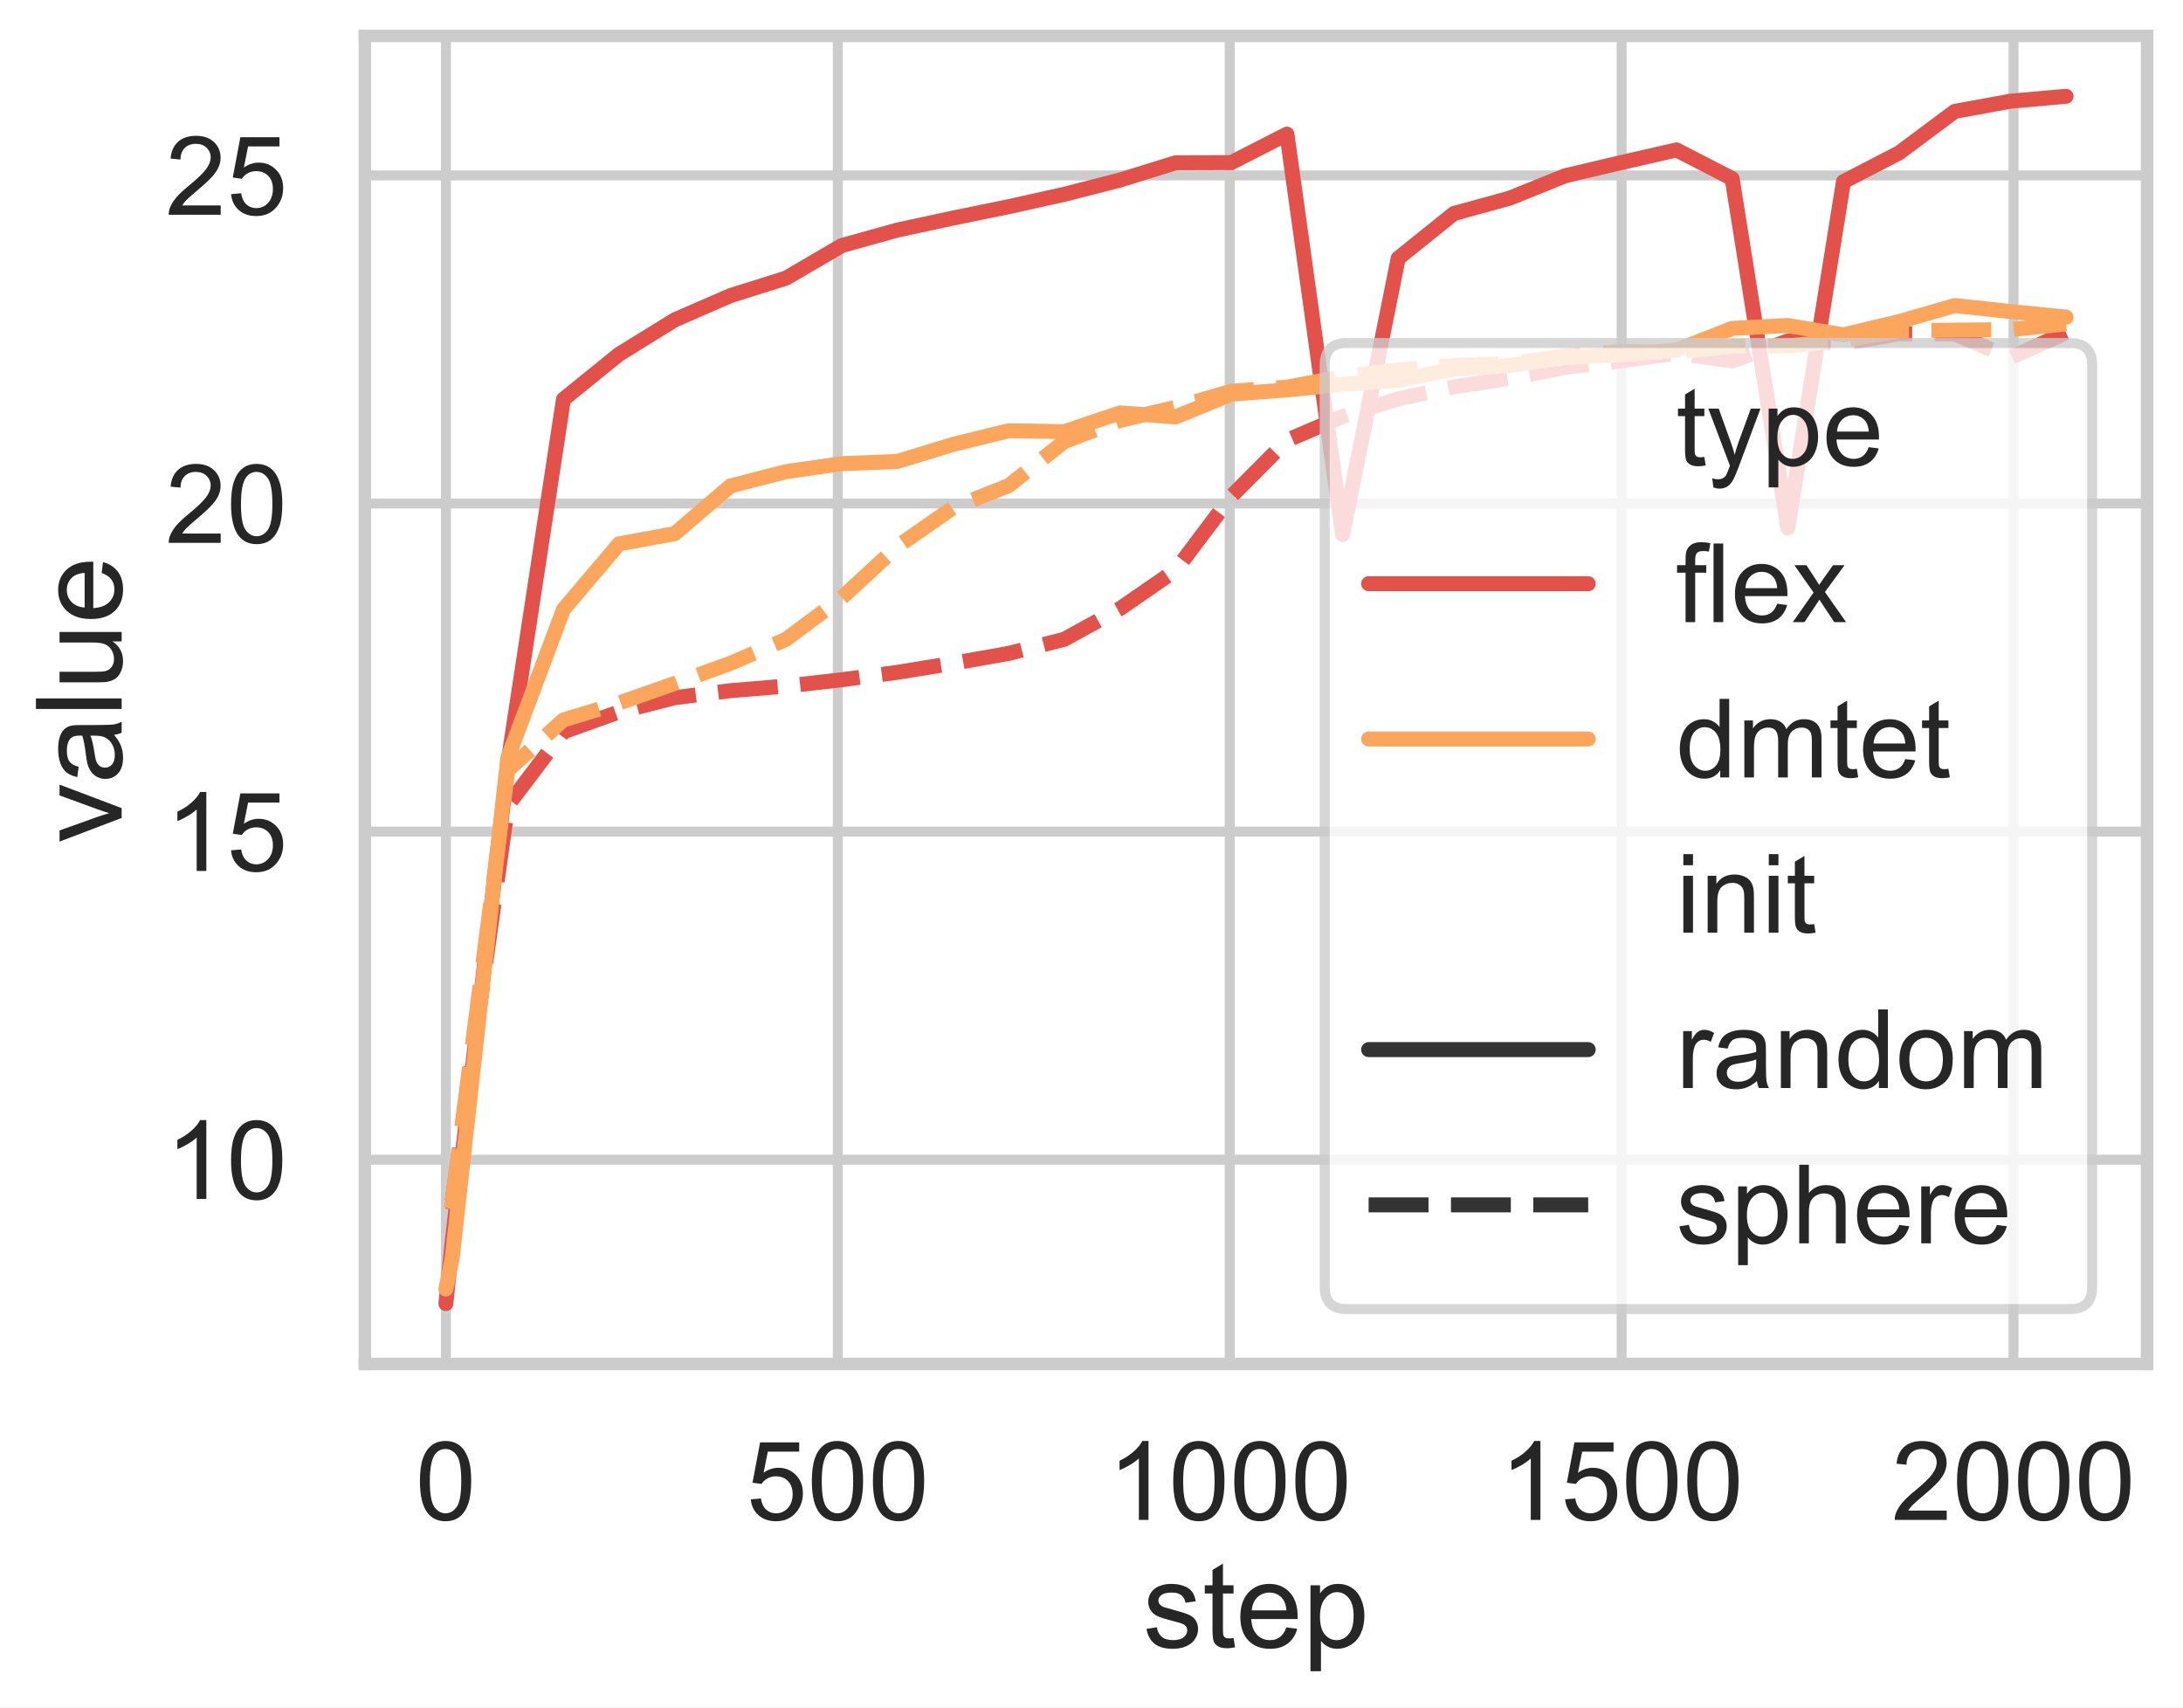
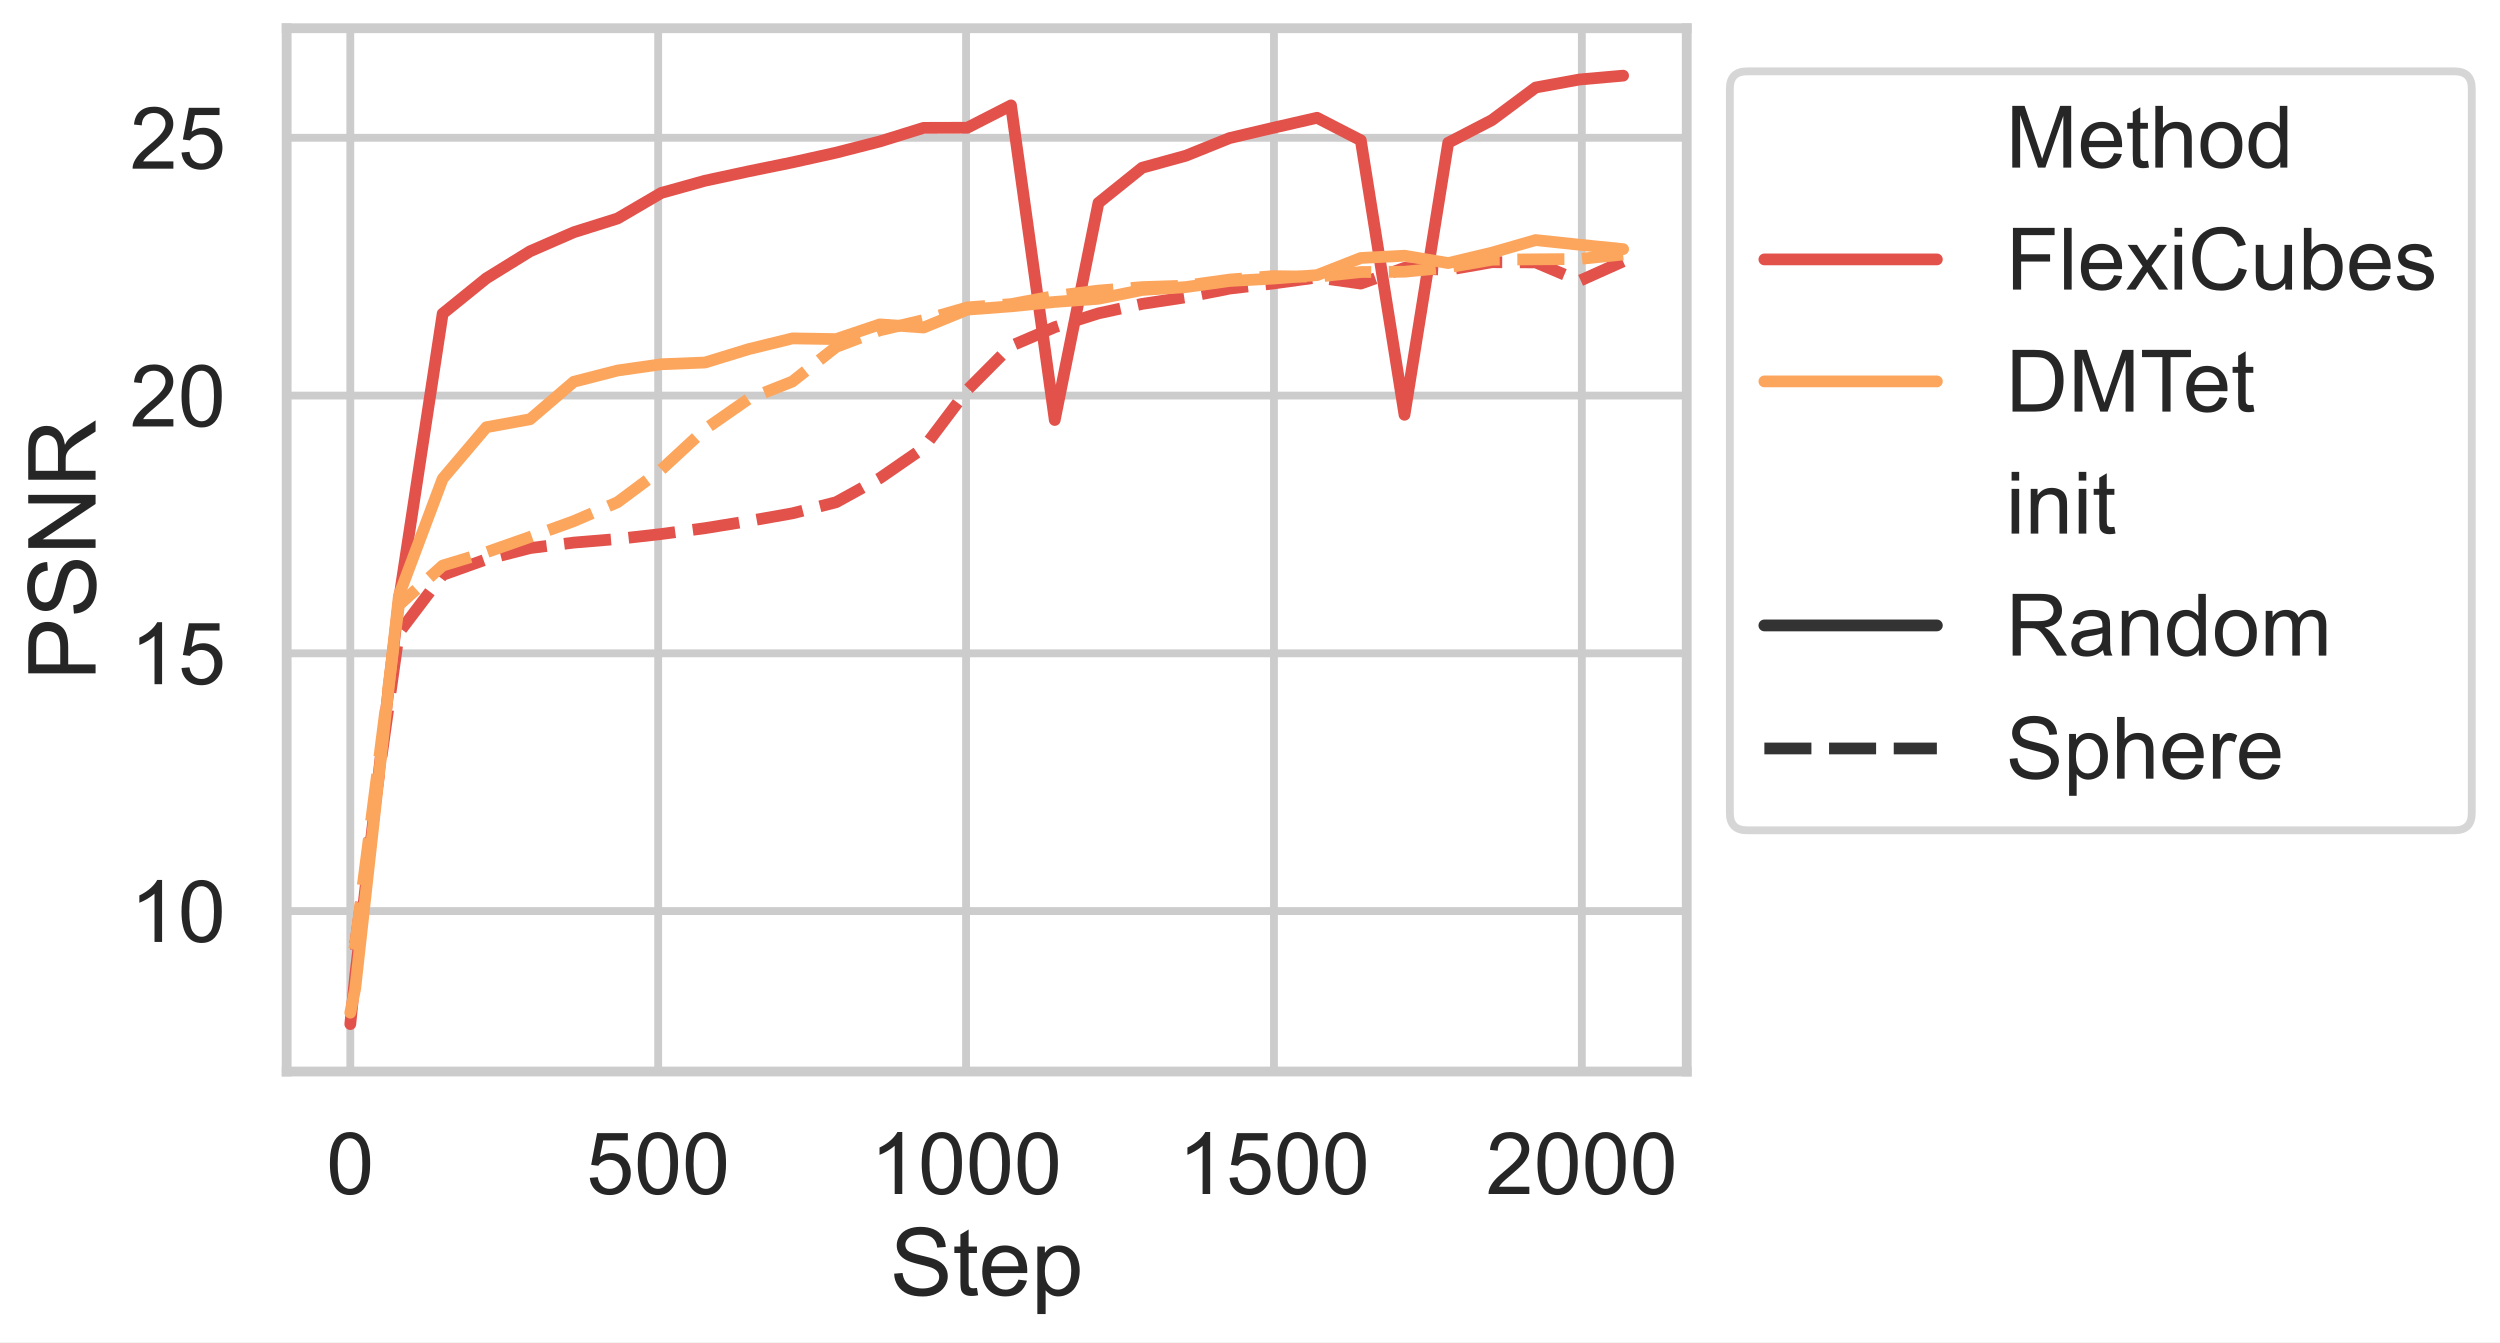
- <svg xmlns="http://www.w3.org/2000/svg" xmlns:xlink="http://www.w3.org/1999/xlink" width="437.437pt" height="342.08pt" viewBox="0 0 437.437 342.08" version="1.1">
+ <svg xmlns="http://www.w3.org/2000/svg" xmlns:xlink="http://www.w3.org/1999/xlink" width="637.675pt" height="342.373pt" viewBox="0 0 637.675 342.373" version="1.1">
  <defs>
    <style type="text/css">*{stroke-linejoin: round; stroke-linecap: butt}</style>
  </defs>
  <g id="figure_1">
    <g id="patch_1">
-       <path d="M 0 342.08  L 437.437 342.08  L 437.437 0  L 0 0  z " style="fill: #ffffff" />
+       <path d="M 0 342.373  L 637.675 342.373  L 637.675 0  L 0 0  z " style="fill: #ffffff" />
    </g>
    <g id="axes_1">
      <g id="patch_2">
        <path d="M 73.117 273.312  L 430.237 273.312  L 430.237 7.2  L 73.117 7.2  z " style="fill: #ffffff" />
      </g>
      <g id="matplotlib.axis_1">
        <g id="xtick_1">
          <g id="line2d_1">
-             <path d="M 89.35 273.312  L 89.35 7.2  " clip-path="url(#pfcc4515d5b)" style="fill: none; stroke: #cccccc; stroke-width: 2; stroke-linecap: round" />
+             <path d="M 89.35 273.312  L 89.35 7.2  " clip-path="url(#p253af17e32)" style="fill: none; stroke: #cccccc; stroke-width: 2; stroke-linecap: round" />
          </g>
          <g id="text_1">
            <g style="fill: #262626" transform="translate(83.23257 304.5592) scale(0.22 -0.22)">
              <defs>
                <path id="ArialMT-30" d="M 266 2259  Q 266 3072 433 3567  Q 600 4063 929 4331  Q 1259 4600 1759 4600  Q 2128 4600 2406 4451  Q 2684 4303 2865 4023  Q 3047 3744 3150 3342  Q 3253 2941 3253 2259  Q 3253 1453 3087 958  Q 2922 463 2592 192  Q 2263 -78 1759 -78  Q 1097 -78 719 397  Q 266 969 266 2259  z M 844 2259  Q 844 1131 1108 757  Q 1372 384 1759 384  Q 2147 384 2411 759  Q 2675 1134 2675 2259  Q 2675 3391 2411 3762  Q 2147 4134 1753 4134  Q 1366 4134 1134 3806  Q 844 3388 844 2259  z " transform="scale(0.015625)" />
              </defs>
              <use xlink:href="#ArialMT-30" />
            </g>
          </g>
        </g>
        <g id="xtick_2">
          <g id="line2d_2">
-             <path d="M 167.882 273.312  L 167.882 7.2  " clip-path="url(#pfcc4515d5b)" style="fill: none; stroke: #cccccc; stroke-width: 2; stroke-linecap: round" />
+             <path d="M 167.882 273.312  L 167.882 7.2  " clip-path="url(#p253af17e32)" style="fill: none; stroke: #cccccc; stroke-width: 2; stroke-linecap: round" />
          </g>
          <g id="text_2">
            <g style="fill: #262626" transform="translate(149.5313 304.5592) scale(0.22 -0.22)">
              <defs>
                <path id="ArialMT-35" d="M 266 1200  L 856 1250  Q 922 819 1161 601  Q 1400 384 1738 384  Q 2144 384 2425 690  Q 2706 997 2706 1503  Q 2706 1984 2436 2262  Q 2166 2541 1728 2541  Q 1456 2541 1237 2417  Q 1019 2294 894 2097  L 366 2166  L 809 4519  L 3088 4519  L 3088 3981  L 1259 3981  L 1013 2750  Q 1425 3038 1878 3038  Q 2478 3038 2890 2622  Q 3303 2206 3303 1553  Q 3303 931 2941 478  Q 2500 -78 1738 -78  Q 1113 -78 717 272  Q 322 622 266 1200  z " transform="scale(0.015625)" />
              </defs>
              <use xlink:href="#ArialMT-35" />
              <use xlink:href="#ArialMT-30" transform="translate(55.61523 0)" />
              <use xlink:href="#ArialMT-30" transform="translate(111.2305 0)" />
            </g>
          </g>
        </g>
        <g id="xtick_3">
          <g id="line2d_3">
-             <path d="M 246.415 273.312  L 246.415 7.2  " clip-path="url(#pfcc4515d5b)" style="fill: none; stroke: #cccccc; stroke-width: 2; stroke-linecap: round" />
+             <path d="M 246.415 273.312  L 246.415 7.2  " clip-path="url(#p253af17e32)" style="fill: none; stroke: #cccccc; stroke-width: 2; stroke-linecap: round" />
          </g>
          <g id="text_3">
            <g style="fill: #262626" transform="translate(221.9471 304.5592) scale(0.22 -0.22)">
              <defs>
                <path id="ArialMT-31" d="M 2384 0  L 1822 0  L 1822 3584  Q 1619 3391 1289 3197  Q 959 3003 697 2906  L 697 3450  Q 1169 3672 1522 3987  Q 1875 4303 2022 4600  L 2384 4600  L 2384 0  z " transform="scale(0.015625)" />
              </defs>
              <use xlink:href="#ArialMT-31" />
              <use xlink:href="#ArialMT-30" transform="translate(55.61523 0)" />
              <use xlink:href="#ArialMT-30" transform="translate(111.2305 0)" />
              <use xlink:href="#ArialMT-30" transform="translate(166.8457 0)" />
            </g>
          </g>
        </g>
        <g id="xtick_4">
          <g id="line2d_4">
-             <path d="M 324.948 273.312  L 324.948 7.2  " clip-path="url(#pfcc4515d5b)" style="fill: none; stroke: #cccccc; stroke-width: 2; stroke-linecap: round" />
+             <path d="M 324.948 273.312  L 324.948 7.2  " clip-path="url(#p253af17e32)" style="fill: none; stroke: #cccccc; stroke-width: 2; stroke-linecap: round" />
          </g>
          <g id="text_4">
            <g style="fill: #262626" transform="translate(300.4798 304.5592) scale(0.22 -0.22)">
              <use xlink:href="#ArialMT-31" />
              <use xlink:href="#ArialMT-35" transform="translate(55.61523 0)" />
              <use xlink:href="#ArialMT-30" transform="translate(111.2305 0)" />
              <use xlink:href="#ArialMT-30" transform="translate(166.8457 0)" />
            </g>
          </g>
        </g>
        <g id="xtick_5">
          <g id="line2d_5">
-             <path d="M 403.481 273.312  L 403.481 7.2  " clip-path="url(#pfcc4515d5b)" style="fill: none; stroke: #cccccc; stroke-width: 2; stroke-linecap: round" />
+             <path d="M 403.481 273.312  L 403.481 7.2  " clip-path="url(#p253af17e32)" style="fill: none; stroke: #cccccc; stroke-width: 2; stroke-linecap: round" />
          </g>
          <g id="text_5">
            <g style="fill: #262626" transform="translate(379.0126 304.5592) scale(0.22 -0.22)">
              <defs>
                <path id="ArialMT-32" d="M 3222 541  L 3222 0  L 194 0  Q 188 203 259 391  Q 375 700 629 1000  Q 884 1300 1366 1694  Q 2113 2306 2375 2664  Q 2638 3022 2638 3341  Q 2638 3675 2398 3904  Q 2159 4134 1775 4134  Q 1369 4134 1125 3890  Q 881 3647 878 3216  L 300 3275  Q 359 3922 746 4261  Q 1134 4600 1788 4600  Q 2447 4600 2831 4234  Q 3216 3869 3216 3328  Q 3216 3053 3103 2787  Q 2991 2522 2730 2228  Q 2469 1934 1863 1422  Q 1356 997 1212 845  Q 1069 694 975 541  L 3222 541  z " transform="scale(0.015625)" />
              </defs>
              <use xlink:href="#ArialMT-32" />
              <use xlink:href="#ArialMT-30" transform="translate(55.61523 0)" />
              <use xlink:href="#ArialMT-30" transform="translate(111.2305 0)" />
              <use xlink:href="#ArialMT-30" transform="translate(166.8457 0)" />
            </g>
          </g>
        </g>
        <g id="text_6">
-           <g style="fill: #262626" transform="translate(228.9969 330.1104) scale(0.24 -0.24)">
-             <defs>
-               <path id="ArialMT-73" d="M 197 991  L 753 1078  Q 800 744 1014 566  Q 1228 388 1613 388  Q 2000 388 2187 545  Q 2375 703 2375 916  Q 2375 1106 2209 1216  Q 2094 1291 1634 1406  Q 1016 1563 777 1677  Q 538 1791 414 1992  Q 291 2194 291 2438  Q 291 2659 392 2848  Q 494 3038 669 3163  Q 800 3259 1026 3326  Q 1253 3394 1513 3394  Q 1903 3394 2198 3281  Q 2494 3169 2634 2976  Q 2775 2784 2828 2463  L 2278 2388  Q 2241 2644 2061 2787  Q 1881 2931 1553 2931  Q 1166 2931 1000 2803  Q 834 2675 834 2503  Q 834 2394 903 2306  Q 972 2216 1119 2156  Q 1203 2125 1616 2013  Q 2213 1853 2448 1751  Q 2684 1650 2818 1456  Q 2953 1263 2953 975  Q 2953 694 2789 445  Q 2625 197 2315 61  Q 2006 -75 1616 -75  Q 969 -75 630 194  Q 291 463 197 991  z " transform="scale(0.015625)" />
+           <g style="fill: #262626" transform="translate(226.9925 330.4029) scale(0.24 -0.24)">
+             <defs>
+               <path id="ArialMT-53" d="M 288 1472  L 859 1522  Q 900 1178 1048 958  Q 1197 738 1509 602  Q 1822 466 2213 466  Q 2559 466 2825 569  Q 3091 672 3220 851  Q 3350 1031 3350 1244  Q 3350 1459 3225 1620  Q 3100 1781 2813 1891  Q 2628 1963 1997 2114  Q 1366 2266 1113 2400  Q 784 2572 623 2826  Q 463 3081 463 3397  Q 463 3744 659 4045  Q 856 4347 1234 4503  Q 1613 4659 2075 4659  Q 2584 4659 2973 4495  Q 3363 4331 3572 4012  Q 3781 3694 3797 3291  L 3216 3247  Q 3169 3681 2898 3903  Q 2628 4125 2100 4125  Q 1550 4125 1298 3923  Q 1047 3722 1047 3438  Q 1047 3191 1225 3031  Q 1400 2872 2139 2705  Q 2878 2538 3153 2413  Q 3553 2228 3743 1945  Q 3934 1663 3934 1294  Q 3934 928 3725 604  Q 3516 281 3123 101  Q 2731 -78 2241 -78  Q 1619 -78 1198 103  Q 778 284 539 648  Q 300 1013 288 1472  z " transform="scale(0.015625)" />
              <path id="ArialMT-74" d="M 1650 503  L 1731 6  Q 1494 -44 1306 -44  Q 1000 -44 831 53  Q 663 150 594 308  Q 525 466 525 972  L 525 2881  L 113 2881  L 113 3319  L 525 3319  L 525 4141  L 1084 4478  L 1084 3319  L 1650 3319  L 1650 2881  L 1084 2881  L 1084 941  Q 1084 700 1114 631  Q 1144 563 1211 522  Q 1278 481 1403 481  Q 1497 481 1650 503  z " transform="scale(0.015625)" />
              <path id="ArialMT-65" d="M 2694 1069  L 3275 997  Q 3138 488 2766 206  Q 2394 -75 1816 -75  Q 1088 -75 661 373  Q 234 822 234 1631  Q 234 2469 665 2931  Q 1097 3394 1784 3394  Q 2450 3394 2872 2941  Q 3294 2488 3294 1666  Q 3294 1616 3291 1516  L 816 1516  Q 847 969 1125 678  Q 1403 388 1819 388  Q 2128 388 2347 550  Q 2566 713 2694 1069  z M 847 1978  L 2700 1978  Q 2663 2397 2488 2606  Q 2219 2931 1791 2931  Q 1403 2931 1139 2672  Q 875 2413 847 1978  z " transform="scale(0.015625)" />
              <path id="ArialMT-70" d="M 422 -1272  L 422 3319  L 934 3319  L 934 2888  Q 1116 3141 1344 3267  Q 1572 3394 1897 3394  Q 2322 3394 2647 3175  Q 2972 2956 3137 2557  Q 3303 2159 3303 1684  Q 3303 1175 3120 767  Q 2938 359 2589 142  Q 2241 -75 1856 -75  Q 1575 -75 1351 44  Q 1128 163 984 344  L 984 -1272  L 422 -1272  z M 931 1641  Q 931 1000 1190 694  Q 1450 388 1819 388  Q 2194 388 2461 705  Q 2728 1022 2728 1688  Q 2728 2322 2467 2637  Q 2206 2953 1844 2953  Q 1484 2953 1207 2617  Q 931 2281 931 1641  z " transform="scale(0.015625)" />
            </defs>
-             <use xlink:href="#ArialMT-73" />
-             <use xlink:href="#ArialMT-74" transform="translate(50 0)" />
-             <use xlink:href="#ArialMT-65" transform="translate(77.7832 0)" />
-             <use xlink:href="#ArialMT-70" transform="translate(133.3984 0)" />
+             <use xlink:href="#ArialMT-53" />
+             <use xlink:href="#ArialMT-74" transform="translate(66.69922 0)" />
+             <use xlink:href="#ArialMT-65" transform="translate(94.48242 0)" />
+             <use xlink:href="#ArialMT-70" transform="translate(150.0977 0)" />
          </g>
        </g>
      </g>
      <g id="matplotlib.axis_2">
        <g id="ytick_1">
          <g id="line2d_6">
-             <path d="M 73.117 232.384  L 430.237 232.384  " clip-path="url(#pfcc4515d5b)" style="fill: none; stroke: #cccccc; stroke-width: 2; stroke-linecap: round" />
+             <path d="M 73.117 232.384  L 430.237 232.384  " clip-path="url(#p253af17e32)" style="fill: none; stroke: #cccccc; stroke-width: 2; stroke-linecap: round" />
          </g>
          <g id="text_7">
            <g style="fill: #262626" transform="translate(33.14875 240.2576) scale(0.22 -0.22)">
              <use xlink:href="#ArialMT-31" />
              <use xlink:href="#ArialMT-30" transform="translate(55.61523 0)" />
            </g>
          </g>
        </g>
        <g id="ytick_2">
          <g id="line2d_7">
-             <path d="M 73.117 166.641  L 430.237 166.641  " clip-path="url(#pfcc4515d5b)" style="fill: none; stroke: #cccccc; stroke-width: 2; stroke-linecap: round" />
+             <path d="M 73.117 166.641  L 430.237 166.641  " clip-path="url(#p253af17e32)" style="fill: none; stroke: #cccccc; stroke-width: 2; stroke-linecap: round" />
          </g>
          <g id="text_8">
            <g style="fill: #262626" transform="translate(33.14875 174.5144) scale(0.22 -0.22)">
              <use xlink:href="#ArialMT-31" />
              <use xlink:href="#ArialMT-35" transform="translate(55.61523 0)" />
            </g>
          </g>
        </g>
        <g id="ytick_3">
          <g id="line2d_8">
-             <path d="M 73.117 100.898  L 430.237 100.898  " clip-path="url(#pfcc4515d5b)" style="fill: none; stroke: #cccccc; stroke-width: 2; stroke-linecap: round" />
+             <path d="M 73.117 100.898  L 430.237 100.898  " clip-path="url(#p253af17e32)" style="fill: none; stroke: #cccccc; stroke-width: 2; stroke-linecap: round" />
          </g>
          <g id="text_9">
            <g style="fill: #262626" transform="translate(33.14875 108.7712) scale(0.22 -0.22)">
              <use xlink:href="#ArialMT-32" />
              <use xlink:href="#ArialMT-30" transform="translate(55.61523 0)" />
            </g>
          </g>
        </g>
        <g id="ytick_4">
          <g id="line2d_9">
-             <path d="M 73.117 35.154  L 430.237 35.154  " clip-path="url(#pfcc4515d5b)" style="fill: none; stroke: #cccccc; stroke-width: 2; stroke-linecap: round" />
+             <path d="M 73.117 35.154  L 430.237 35.154  " clip-path="url(#p253af17e32)" style="fill: none; stroke: #cccccc; stroke-width: 2; stroke-linecap: round" />
          </g>
          <g id="text_10">
            <g style="fill: #262626" transform="translate(33.14875 43.02805) scale(0.22 -0.22)">
              <use xlink:href="#ArialMT-32" />
              <use xlink:href="#ArialMT-35" transform="translate(55.61523 0)" />
            </g>
          </g>
        </g>
        <g id="text_11">
-           <g style="fill: #262626" transform="translate(24.37875 168.9416) rotate(-90) scale(0.24 -0.24)">
-             <defs>
-               <path id="ArialMT-76" d="M 1344 0  L 81 3319  L 675 3319  L 1388 1331  Q 1503 1009 1600 663  Q 1675 925 1809 1294  L 2547 3319  L 3125 3319  L 1869 0  L 1344 0  z " transform="scale(0.015625)" />
-               <path id="ArialMT-61" d="M 2588 409  Q 2275 144 1986 34  Q 1697 -75 1366 -75  Q 819 -75 525 192  Q 231 459 231 875  Q 231 1119 342 1320  Q 453 1522 633 1644  Q 813 1766 1038 1828  Q 1203 1872 1538 1913  Q 2219 1994 2541 2106  Q 2544 2222 2544 2253  Q 2544 2597 2384 2738  Q 2169 2928 1744 2928  Q 1347 2928 1158 2789  Q 969 2650 878 2297  L 328 2372  Q 403 2725 575 2942  Q 747 3159 1072 3276  Q 1397 3394 1825 3394  Q 2250 3394 2515 3294  Q 2781 3194 2906 3042  Q 3031 2891 3081 2659  Q 3109 2516 3109 2141  L 3109 1391  Q 3109 606 3145 398  Q 3181 191 3288 0  L 2700 0  Q 2613 175 2588 409  z M 2541 1666  Q 2234 1541 1622 1453  Q 1275 1403 1131 1340  Q 988 1278 909 1158  Q 831 1038 831 891  Q 831 666 1001 516  Q 1172 366 1500 366  Q 1825 366 2078 508  Q 2331 650 2450 897  Q 2541 1088 2541 1459  L 2541 1666  z " transform="scale(0.015625)" />
-               <path id="ArialMT-6c" d="M 409 0  L 409 4581  L 972 4581  L 972 0  L 409 0  z " transform="scale(0.015625)" />
-               <path id="ArialMT-75" d="M 2597 0  L 2597 488  Q 2209 -75 1544 -75  Q 1250 -75 995 37  Q 741 150 617 320  Q 494 491 444 738  Q 409 903 409 1263  L 409 3319  L 972 3319  L 972 1478  Q 972 1038 1006 884  Q 1059 663 1231 536  Q 1403 409 1656 409  Q 1909 409 2131 539  Q 2353 669 2445 892  Q 2538 1116 2538 1541  L 2538 3319  L 3100 3319  L 3100 0  L 2597 0  z " transform="scale(0.015625)" />
-             </defs>
-             <use xlink:href="#ArialMT-76" />
-             <use xlink:href="#ArialMT-61" transform="translate(50 0)" />
-             <use xlink:href="#ArialMT-6c" transform="translate(105.6152 0)" />
-             <use xlink:href="#ArialMT-75" transform="translate(127.832 0)" />
-             <use xlink:href="#ArialMT-65" transform="translate(183.4473 0)" />
+           <g style="fill: #262626" transform="translate(24.37875 173.5973) rotate(-90) scale(0.24 -0.24)">
+             <defs>
+               <path id="ArialMT-50" d="M 494 0  L 494 4581  L 2222 4581  Q 2678 4581 2919 4538  Q 3256 4481 3484 4323  Q 3713 4166 3852 3881  Q 3991 3597 3991 3256  Q 3991 2672 3619 2267  Q 3247 1863 2275 1863  L 1100 1863  L 1100 0  L 494 0  z M 1100 2403  L 2284 2403  Q 2872 2403 3119 2622  Q 3366 2841 3366 3238  Q 3366 3525 3220 3729  Q 3075 3934 2838 4000  Q 2684 4041 2272 4041  L 1100 4041  L 1100 2403  z " transform="scale(0.015625)" />
+               <path id="ArialMT-4e" d="M 488 0  L 488 4581  L 1109 4581  L 3516 984  L 3516 4581  L 4097 4581  L 4097 0  L 3475 0  L 1069 3600  L 1069 0  L 488 0  z " transform="scale(0.015625)" />
+               <path id="ArialMT-52" d="M 503 0  L 503 4581  L 2534 4581  Q 3147 4581 3465 4457  Q 3784 4334 3975 4021  Q 4166 3709 4166 3331  Q 4166 2844 3850 2509  Q 3534 2175 2875 2084  Q 3116 1969 3241 1856  Q 3506 1613 3744 1247  L 4541 0  L 3778 0  L 3172 953  Q 2906 1366 2734 1584  Q 2563 1803 2427 1890  Q 2291 1978 2150 2013  Q 2047 2034 1813 2034  L 1109 2034  L 1109 0  L 503 0  z M 1109 2559  L 2413 2559  Q 2828 2559 3062 2645  Q 3297 2731 3419 2920  Q 3541 3109 3541 3331  Q 3541 3656 3305 3865  Q 3069 4075 2559 4075  L 1109 4075  L 1109 2559  z " transform="scale(0.015625)" />
+             </defs>
+             <use xlink:href="#ArialMT-50" />
+             <use xlink:href="#ArialMT-53" transform="translate(66.69922 0)" />
+             <use xlink:href="#ArialMT-4e" transform="translate(133.3984 0)" />
+             <use xlink:href="#ArialMT-52" transform="translate(205.6152 0)" />
          </g>
        </g>
      </g>
      <g id="FillBetweenPolyCollection_1" />
      <g id="FillBetweenPolyCollection_2" />
      <g id="FillBetweenPolyCollection_3" />
      <g id="FillBetweenPolyCollection_4" />
      <g id="line2d_10">
-         <path d="M 89.35 261.216  L 90.606 248.9  L 101.758 153.073  L 112.909 80.006  L 124.061 70.981  L 135.213 64.091  L 146.364 59.235  L 157.516 55.729  L 168.668 49.209  L 179.819 46.101  L 190.971 43.696  L 202.123 41.414  L 213.274 38.935  L 224.426 36.079  L 235.578 32.614  L 246.729 32.58  L 257.881 26.881  L 269.033 107.126  L 280.184 51.742  L 291.336 42.784  L 302.488 39.716  L 313.639 35.219  L 324.791 32.592  L 335.943 30.042  L 347.094 35.784  L 358.246 105.796  L 369.398 36.41  L 380.549 30.63  L 391.701 22.322  L 402.852 20.282  L 414.004 19.296  " clip-path="url(#pfcc4515d5b)" style="fill: none; stroke: #e2514a; stroke-width: 3; stroke-linecap: round" />
+         <path d="M 89.35 261.216  L 90.606 248.9  L 101.758 153.073  L 112.909 80.006  L 124.061 70.981  L 135.213 64.091  L 146.364 59.235  L 157.516 55.729  L 168.668 49.209  L 179.819 46.101  L 190.971 43.696  L 202.123 41.414  L 213.274 38.935  L 224.426 36.079  L 235.578 32.614  L 246.729 32.58  L 257.881 26.881  L 269.033 107.126  L 280.184 51.742  L 291.336 42.784  L 302.488 39.716  L 313.639 35.219  L 324.791 32.592  L 335.943 30.042  L 347.094 35.784  L 358.246 105.796  L 369.398 36.41  L 380.549 30.63  L 391.701 22.322  L 402.852 20.282  L 414.004 19.296  " clip-path="url(#p253af17e32)" style="fill: none; stroke: #e2514a; stroke-width: 3; stroke-linecap: round" />
      </g>
      <g id="line2d_11">
-         <path d="M 89.35 240.688  L 90.606 240.752  L 101.758 161.376  L 112.909 146.643  L 124.061 142.653  L 135.213 139.796  L 146.364 138.399  L 157.516 137.478  L 168.668 136.212  L 179.819 134.723  L 190.971 132.909  L 202.123 130.933  L 213.274 128.1  L 224.426 121.96  L 235.578 114.256  L 246.729 99.455  L 257.881 88.24  L 269.033 83.452  L 280.184 79.929  L 291.336 77.512  L 302.488 75.82  L 313.639 73.605  L 324.791 72.302  L 335.943 70.763  L 347.094 72.33  L 358.246 68.326  L 369.398 68.836  L 380.549 66.88  L 391.701 66.928  L 402.852 71.661  L 414.004 66.663  " clip-path="url(#pfcc4515d5b)" style="fill: none; stroke-dasharray: 12,4.5; stroke-dashoffset: 0; stroke: #e2514a; stroke-width: 3" />
+         <path d="M 89.35 240.688  L 90.606 240.752  L 101.758 161.376  L 112.909 146.643  L 124.061 142.653  L 135.213 139.796  L 146.364 138.399  L 157.516 137.478  L 168.668 136.212  L 179.819 134.723  L 190.971 132.909  L 202.123 130.933  L 213.274 128.1  L 224.426 121.96  L 235.578 114.256  L 246.729 99.455  L 257.881 88.24  L 269.033 83.452  L 280.184 79.929  L 291.336 77.512  L 302.488 75.82  L 313.639 73.605  L 324.791 72.302  L 335.943 70.763  L 347.094 72.33  L 358.246 68.326  L 369.398 68.836  L 380.549 66.88  L 391.701 66.928  L 402.852 71.661  L 414.004 66.663  " clip-path="url(#p253af17e32)" style="fill: none; stroke-dasharray: 12,4.5; stroke-dashoffset: 0; stroke: #e2514a; stroke-width: 3" />
      </g>
      <g id="line2d_12">
-         <path d="M 89.35 258.305  L 90.606 252.139  L 101.758 151.855  L 112.909 122.119  L 124.061 108.971  L 135.213 106.933  L 146.364 97.369  L 157.516 94.508  L 168.668 92.906  L 179.819 92.468  L 190.971 89.048  L 202.123 86.313  L 213.274 86.495  L 224.426 82.736  L 235.578 83.541  L 246.729 78.974  L 257.881 78.137  L 269.033 77.01  L 280.184 76.207  L 291.336 73.965  L 302.488 73.218  L 313.639 71.672  L 324.791 71.057  L 335.943 70.172  L 347.094 65.805  L 358.246 65.226  L 369.398 67.103  L 380.549 64.446  L 391.701 61.233  L 402.852 62.421  L 414.004 63.546  " clip-path="url(#pfcc4515d5b)" style="fill: none; stroke: #fca55d; stroke-width: 3; stroke-linecap: round" />
+         <path d="M 89.35 258.305  L 90.606 252.139  L 101.758 151.855  L 112.909 122.119  L 124.061 108.971  L 135.213 106.933  L 146.364 97.369  L 157.516 94.508  L 168.668 92.906  L 179.819 92.468  L 190.971 89.048  L 202.123 86.313  L 213.274 86.495  L 224.426 82.736  L 235.578 83.541  L 246.729 78.974  L 257.881 78.137  L 269.033 77.01  L 280.184 76.207  L 291.336 73.965  L 302.488 73.218  L 313.639 71.672  L 324.791 71.057  L 335.943 70.172  L 347.094 65.805  L 358.246 65.226  L 369.398 67.103  L 380.549 64.446  L 391.701 61.233  L 402.852 62.421  L 414.004 63.546  " clip-path="url(#p253af17e32)" style="fill: none; stroke: #fca55d; stroke-width: 3; stroke-linecap: round" />
      </g>
      <g id="line2d_13">
-         <path d="M 89.35 240.381  L 90.606 240.816  L 101.758 154.335  L 112.909 144.265  L 124.061 140.865  L 135.213 136.951  L 146.364 132.922  L 157.516 128.101  L 168.668 119.792  L 179.819 109.486  L 190.971 101.727  L 202.123 97.307  L 213.274 88.476  L 224.426 84.252  L 235.578 81.626  L 246.729 78.41  L 257.881 77.571  L 269.033 75.489  L 280.184 74.119  L 291.336 73.234  L 302.488 72.863  L 313.639 71.307  L 324.791 70.433  L 335.943 70.586  L 347.094 69.387  L 358.246 69.311  L 369.398 68.213  L 380.549 66.243  L 391.701 66.15  L 402.852 66.062  L 414.004 64.906  " clip-path="url(#pfcc4515d5b)" style="fill: none; stroke-dasharray: 12,4.5; stroke-dashoffset: 0; stroke: #fca55d; stroke-width: 3" />
+         <path d="M 89.35 240.381  L 90.606 240.816  L 101.758 154.335  L 112.909 144.265  L 124.061 140.865  L 135.213 136.951  L 146.364 132.922  L 157.516 128.101  L 168.668 119.792  L 179.819 109.486  L 190.971 101.727  L 202.123 97.307  L 213.274 88.476  L 224.426 84.252  L 235.578 81.626  L 246.729 78.41  L 257.881 77.571  L 269.033 75.489  L 280.184 74.119  L 291.336 73.234  L 302.488 72.863  L 313.639 71.307  L 324.791 70.433  L 335.943 70.586  L 347.094 69.387  L 358.246 69.311  L 369.398 68.213  L 380.549 66.243  L 391.701 66.15  L 402.852 66.062  L 414.004 64.906  " clip-path="url(#p253af17e32)" style="fill: none; stroke-dasharray: 12,4.5; stroke-dashoffset: 0; stroke: #fca55d; stroke-width: 3" />
      </g>
      <g id="line2d_14" />
      <g id="line2d_15" />
      <g id="line2d_16" />
      <g id="line2d_17" />
      <g id="line2d_18" />
      <g id="line2d_19" />
      <g id="patch_3">
        <path d="M 73.117 273.312  L 73.117 7.2  " style="fill: none; stroke: #cccccc; stroke-width: 2.5; stroke-linejoin: miter; stroke-linecap: square" />
      </g>
      <g id="patch_4">
        <path d="M 430.237 273.312  L 430.237 7.2  " style="fill: none; stroke: #cccccc; stroke-width: 2.5; stroke-linejoin: miter; stroke-linecap: square" />
      </g>
      <g id="patch_5">
        <path d="M 73.117 273.312  L 430.237 273.312  " style="fill: none; stroke: #cccccc; stroke-width: 2.5; stroke-linejoin: miter; stroke-linecap: square" />
      </g>
      <g id="patch_6">
        <path d="M 73.117 7.2  L 430.237 7.2  " style="fill: none; stroke: #cccccc; stroke-width: 2.5; stroke-linejoin: miter; stroke-linecap: square" />
      </g>
      <g id="legend_1">
        <g id="patch_7">
-           <path d="M 269.85 262.312  L 414.837 262.312  Q 419.237 262.312 419.237 257.912  L 419.237 73.136  Q 419.237 68.736 414.837 68.736  L 269.85 68.736  Q 265.45 68.736 265.45 73.136  L 265.45 257.912  Q 265.45 262.312 269.85 262.312  z " style="fill: #ffffff; opacity: 0.8; stroke: #cccccc; stroke-width: 2; stroke-linejoin: miter" />
+           <path d="M 445.637 211.786  L 626.075 211.786  Q 630.475 211.786 630.475 207.386  L 630.475 22.6  Q 630.475 18.2 626.075 18.2  L 445.637 18.2  Q 441.237 18.2 441.237 22.6  L 441.237 207.386  Q 441.237 211.786 445.637 211.786  z " style="fill: #ffffff; opacity: 0.8; stroke: #cccccc; stroke-width: 2; stroke-linejoin: miter" />
        </g>
        <g id="line2d_20">
-           <path d="M 274.25 85.583  L 296.25 85.583  L 318.25 85.583  " style="fill: none" />
+           <path d="M 450.037 35.047  L 472.037 35.047  L 494.037 35.047  " style="fill: none" />
        </g>
        <g id="text_12">
-           <g style="fill: #262626" transform="translate(335.85 93.28325) scale(0.22 -0.22)">
-             <defs>
-               <path id="ArialMT-79" d="M 397 -1278  L 334 -750  Q 519 -800 656 -800  Q 844 -800 956 -737  Q 1069 -675 1141 -563  Q 1194 -478 1313 -144  Q 1328 -97 1363 -6  L 103 3319  L 709 3319  L 1400 1397  Q 1534 1031 1641 628  Q 1738 1016 1872 1384  L 2581 3319  L 3144 3319  L 1881 -56  Q 1678 -603 1566 -809  Q 1416 -1088 1222 -1217  Q 1028 -1347 759 -1347  Q 597 -1347 397 -1278  z " transform="scale(0.015625)" />
-             </defs>
-             <use xlink:href="#ArialMT-74" />
-             <use xlink:href="#ArialMT-79" transform="translate(27.7832 0)" />
-             <use xlink:href="#ArialMT-70" transform="translate(77.7832 0)" />
-             <use xlink:href="#ArialMT-65" transform="translate(133.3984 0)" />
+           <g style="fill: #262626" transform="translate(511.6369 42.74719) scale(0.22 -0.22)">
+             <defs>
+               <path id="ArialMT-4d" d="M 475 0  L 475 4581  L 1388 4581  L 2472 1338  Q 2622 884 2691 659  Q 2769 909 2934 1394  L 4031 4581  L 4847 4581  L 4847 0  L 4263 0  L 4263 3834  L 2931 0  L 2384 0  L 1059 3900  L 1059 0  L 475 0  z " transform="scale(0.015625)" />
+               <path id="ArialMT-68" d="M 422 0  L 422 4581  L 984 4581  L 984 2938  Q 1378 3394 1978 3394  Q 2347 3394 2619 3248  Q 2891 3103 3008 2847  Q 3125 2591 3125 2103  L 3125 0  L 2563 0  L 2563 2103  Q 2563 2525 2380 2717  Q 2197 2909 1863 2909  Q 1613 2909 1392 2779  Q 1172 2650 1078 2428  Q 984 2206 984 1816  L 984 0  L 422 0  z " transform="scale(0.015625)" />
+               <path id="ArialMT-6f" d="M 213 1659  Q 213 2581 725 3025  Q 1153 3394 1769 3394  Q 2453 3394 2887 2945  Q 3322 2497 3322 1706  Q 3322 1066 3130 698  Q 2938 331 2570 128  Q 2203 -75 1769 -75  Q 1072 -75 642 372  Q 213 819 213 1659  z M 791 1659  Q 791 1022 1069 705  Q 1347 388 1769 388  Q 2188 388 2466 706  Q 2744 1025 2744 1678  Q 2744 2294 2464 2611  Q 2184 2928 1769 2928  Q 1347 2928 1069 2612  Q 791 2297 791 1659  z " transform="scale(0.015625)" />
+               <path id="ArialMT-64" d="M 2575 0  L 2575 419  Q 2259 -75 1647 -75  Q 1250 -75 917 144  Q 584 363 401 755  Q 219 1147 219 1656  Q 219 2153 384 2558  Q 550 2963 881 3178  Q 1213 3394 1622 3394  Q 1922 3394 2156 3267  Q 2391 3141 2538 2938  L 2538 4581  L 3097 4581  L 3097 0  L 2575 0  z M 797 1656  Q 797 1019 1065 703  Q 1334 388 1700 388  Q 2069 388 2326 689  Q 2584 991 2584 1609  Q 2584 2291 2321 2609  Q 2059 2928 1675 2928  Q 1300 2928 1048 2622  Q 797 2316 797 1656  z " transform="scale(0.015625)" />
+             </defs>
+             <use xlink:href="#ArialMT-4d" />
+             <use xlink:href="#ArialMT-65" transform="translate(83.30078 0)" />
+             <use xlink:href="#ArialMT-74" transform="translate(138.916 0)" />
+             <use xlink:href="#ArialMT-68" transform="translate(166.6992 0)" />
+             <use xlink:href="#ArialMT-6f" transform="translate(222.3145 0)" />
+             <use xlink:href="#ArialMT-64" transform="translate(277.9297 0)" />
          </g>
        </g>
        <g id="line2d_21">
-           <path d="M 274.25 116.961  L 296.25 116.961  L 318.25 116.961  " style="fill: none; stroke: #e2514a; stroke-width: 3; stroke-linecap: round" />
+           <path d="M 450.037 66.167  L 472.037 66.167  L 494.037 66.167  " style="fill: none; stroke: #e2514a; stroke-width: 3; stroke-linecap: round" />
        </g>
        <g id="text_13">
-           <g style="fill: #262626" transform="translate(335.85 124.6607) scale(0.22 -0.22)">
-             <defs>
-               <path id="ArialMT-66" d="M 556 0  L 556 2881  L 59 2881  L 59 3319  L 556 3319  L 556 3672  Q 556 4006 616 4169  Q 697 4388 901 4523  Q 1106 4659 1475 4659  Q 1713 4659 2000 4603  L 1916 4113  Q 1741 4144 1584 4144  Q 1328 4144 1222 4034  Q 1116 3925 1116 3625  L 1116 3319  L 1763 3319  L 1763 2881  L 1116 2881  L 1116 0  L 556 0  z " transform="scale(0.015625)" />
+           <g style="fill: #262626" transform="translate(511.6369 73.86687) scale(0.22 -0.22)">
+             <defs>
+               <path id="ArialMT-46" d="M 525 0  L 525 4581  L 3616 4581  L 3616 4041  L 1131 4041  L 1131 2622  L 3281 2622  L 3281 2081  L 1131 2081  L 1131 0  L 525 0  z " transform="scale(0.015625)" />
+               <path id="ArialMT-6c" d="M 409 0  L 409 4581  L 972 4581  L 972 0  L 409 0  z " transform="scale(0.015625)" />
              <path id="ArialMT-78" d="M 47 0  L 1259 1725  L 138 3319  L 841 3319  L 1350 2541  Q 1494 2319 1581 2169  Q 1719 2375 1834 2534  L 2394 3319  L 3066 3319  L 1919 1756  L 3153 0  L 2463 0  L 1781 1031  L 1600 1309  L 728 0  L 47 0  z " transform="scale(0.015625)" />
-             </defs>
-             <use xlink:href="#ArialMT-66" />
-             <use xlink:href="#ArialMT-6c" transform="translate(27.7832 0)" />
-             <use xlink:href="#ArialMT-65" transform="translate(50 0)" />
-             <use xlink:href="#ArialMT-78" transform="translate(105.6152 0)" />
+               <path id="ArialMT-69" d="M 425 3934  L 425 4581  L 988 4581  L 988 3934  L 425 3934  z M 425 0  L 425 3319  L 988 3319  L 988 0  L 425 0  z " transform="scale(0.015625)" />
+               <path id="ArialMT-43" d="M 3763 1606  L 4369 1453  Q 4178 706 3683 314  Q 3188 -78 2472 -78  Q 1731 -78 1267 223  Q 803 525 561 1097  Q 319 1669 319 2325  Q 319 3041 592 3573  Q 866 4106 1370 4382  Q 1875 4659 2481 4659  Q 3169 4659 3637 4309  Q 4106 3959 4291 3325  L 3694 3184  Q 3534 3684 3231 3912  Q 2928 4141 2469 4141  Q 1941 4141 1586 3887  Q 1231 3634 1087 3207  Q 944 2781 944 2328  Q 944 1744 1114 1308  Q 1284 872 1643 656  Q 2003 441 2422 441  Q 2931 441 3284 734  Q 3638 1028 3763 1606  z " transform="scale(0.015625)" />
+               <path id="ArialMT-75" d="M 2597 0  L 2597 488  Q 2209 -75 1544 -75  Q 1250 -75 995 37  Q 741 150 617 320  Q 494 491 444 738  Q 409 903 409 1263  L 409 3319  L 972 3319  L 972 1478  Q 972 1038 1006 884  Q 1059 663 1231 536  Q 1403 409 1656 409  Q 1909 409 2131 539  Q 2353 669 2445 892  Q 2538 1116 2538 1541  L 2538 3319  L 3100 3319  L 3100 0  L 2597 0  z " transform="scale(0.015625)" />
+               <path id="ArialMT-62" d="M 941 0  L 419 0  L 419 4581  L 981 4581  L 981 2947  Q 1338 3394 1891 3394  Q 2197 3394 2470 3270  Q 2744 3147 2920 2923  Q 3097 2700 3197 2384  Q 3297 2069 3297 1709  Q 3297 856 2875 390  Q 2453 -75 1863 -75  Q 1275 -75 941 416  L 941 0  z M 934 1684  Q 934 1088 1097 822  Q 1363 388 1816 388  Q 2184 388 2453 708  Q 2722 1028 2722 1663  Q 2722 2313 2464 2622  Q 2206 2931 1841 2931  Q 1472 2931 1203 2611  Q 934 2291 934 1684  z " transform="scale(0.015625)" />
+               <path id="ArialMT-73" d="M 197 991  L 753 1078  Q 800 744 1014 566  Q 1228 388 1613 388  Q 2000 388 2187 545  Q 2375 703 2375 916  Q 2375 1106 2209 1216  Q 2094 1291 1634 1406  Q 1016 1563 777 1677  Q 538 1791 414 1992  Q 291 2194 291 2438  Q 291 2659 392 2848  Q 494 3038 669 3163  Q 800 3259 1026 3326  Q 1253 3394 1513 3394  Q 1903 3394 2198 3281  Q 2494 3169 2634 2976  Q 2775 2784 2828 2463  L 2278 2388  Q 2241 2644 2061 2787  Q 1881 2931 1553 2931  Q 1166 2931 1000 2803  Q 834 2675 834 2503  Q 834 2394 903 2306  Q 972 2216 1119 2156  Q 1203 2125 1616 2013  Q 2213 1853 2448 1751  Q 2684 1650 2818 1456  Q 2953 1263 2953 975  Q 2953 694 2789 445  Q 2625 197 2315 61  Q 2006 -75 1616 -75  Q 969 -75 630 194  Q 291 463 197 991  z " transform="scale(0.015625)" />
+             </defs>
+             <use xlink:href="#ArialMT-46" />
+             <use xlink:href="#ArialMT-6c" transform="translate(61.08398 0)" />
+             <use xlink:href="#ArialMT-65" transform="translate(83.30078 0)" />
+             <use xlink:href="#ArialMT-78" transform="translate(138.916 0)" />
+             <use xlink:href="#ArialMT-69" transform="translate(188.916 0)" />
+             <use xlink:href="#ArialMT-43" transform="translate(211.1328 0)" />
+             <use xlink:href="#ArialMT-75" transform="translate(283.3496 0)" />
+             <use xlink:href="#ArialMT-62" transform="translate(338.9648 0)" />
+             <use xlink:href="#ArialMT-65" transform="translate(394.5801 0)" />
+             <use xlink:href="#ArialMT-73" transform="translate(450.1953 0)" />
          </g>
        </g>
        <g id="line2d_22">
-           <path d="M 274.25 148.08  L 296.25 148.08  L 318.25 148.08  " style="fill: none; stroke: #fca55d; stroke-width: 3; stroke-linecap: round" />
+           <path d="M 450.037 97.287  L 472.037 97.287  L 494.037 97.287  " style="fill: none; stroke: #fca55d; stroke-width: 3; stroke-linecap: round" />
        </g>
        <g id="text_14">
-           <g style="fill: #262626" transform="translate(335.85 155.7804) scale(0.22 -0.22)">
-             <defs>
-               <path id="ArialMT-64" d="M 2575 0  L 2575 419  Q 2259 -75 1647 -75  Q 1250 -75 917 144  Q 584 363 401 755  Q 219 1147 219 1656  Q 219 2153 384 2558  Q 550 2963 881 3178  Q 1213 3394 1622 3394  Q 1922 3394 2156 3267  Q 2391 3141 2538 2938  L 2538 4581  L 3097 4581  L 3097 0  L 2575 0  z M 797 1656  Q 797 1019 1065 703  Q 1334 388 1700 388  Q 2069 388 2326 689  Q 2584 991 2584 1609  Q 2584 2291 2321 2609  Q 2059 2928 1675 2928  Q 1300 2928 1048 2622  Q 797 2316 797 1656  z " transform="scale(0.015625)" />
-               <path id="ArialMT-6d" d="M 422 0  L 422 3319  L 925 3319  L 925 2853  Q 1081 3097 1340 3245  Q 1600 3394 1931 3394  Q 2300 3394 2536 3241  Q 2772 3088 2869 2813  Q 3263 3394 3894 3394  Q 4388 3394 4653 3120  Q 4919 2847 4919 2278  L 4919 0  L 4359 0  L 4359 2091  Q 4359 2428 4304 2576  Q 4250 2725 4106 2815  Q 3963 2906 3769 2906  Q 3419 2906 3187 2673  Q 2956 2441 2956 1928  L 2956 0  L 2394 0  L 2394 2156  Q 2394 2531 2256 2718  Q 2119 2906 1806 2906  Q 1569 2906 1367 2781  Q 1166 2656 1075 2415  Q 984 2175 984 1722  L 984 0  L 422 0  z " transform="scale(0.015625)" />
-             </defs>
-             <use xlink:href="#ArialMT-64" />
-             <use xlink:href="#ArialMT-6d" transform="translate(55.61523 0)" />
-             <use xlink:href="#ArialMT-74" transform="translate(138.916 0)" />
-             <use xlink:href="#ArialMT-65" transform="translate(166.6992 0)" />
-             <use xlink:href="#ArialMT-74" transform="translate(222.3145 0)" />
+           <g style="fill: #262626" transform="translate(511.6369 104.9866) scale(0.22 -0.22)">
+             <defs>
+               <path id="ArialMT-44" d="M 494 0  L 494 4581  L 2072 4581  Q 2606 4581 2888 4516  Q 3281 4425 3559 4188  Q 3922 3881 4101 3404  Q 4281 2928 4281 2316  Q 4281 1794 4159 1391  Q 4038 988 3847 723  Q 3656 459 3429 307  Q 3203 156 2883 78  Q 2563 0 2147 0  L 494 0  z M 1100 541  L 2078 541  Q 2531 541 2789 625  Q 3047 709 3200 863  Q 3416 1078 3536 1442  Q 3656 1806 3656 2325  Q 3656 3044 3420 3430  Q 3184 3816 2847 3947  Q 2603 4041 2063 4041  L 1100 4041  L 1100 541  z " transform="scale(0.015625)" />
+               <path id="ArialMT-54" d="M 1659 0  L 1659 4041  L 150 4041  L 150 4581  L 3781 4581  L 3781 4041  L 2266 4041  L 2266 0  L 1659 0  z " transform="scale(0.015625)" />
+             </defs>
+             <use xlink:href="#ArialMT-44" />
+             <use xlink:href="#ArialMT-4d" transform="translate(72.2168 0)" />
+             <use xlink:href="#ArialMT-54" transform="translate(155.5176 0)" />
+             <use xlink:href="#ArialMT-65" transform="translate(205.4766 0)" />
+             <use xlink:href="#ArialMT-74" transform="translate(261.0918 0)" />
          </g>
        </g>
        <g id="line2d_23">
-           <path d="M 274.25 179.2  L 296.25 179.2  L 318.25 179.2  " style="fill: none" />
+           <path d="M 450.037 128.406  L 472.037 128.406  L 494.037 128.406  " style="fill: none" />
        </g>
        <g id="text_15">
-           <g style="fill: #262626" transform="translate(335.85 186.9001) scale(0.22 -0.22)">
-             <defs>
-               <path id="ArialMT-69" d="M 425 3934  L 425 4581  L 988 4581  L 988 3934  L 425 3934  z M 425 0  L 425 3319  L 988 3319  L 988 0  L 425 0  z " transform="scale(0.015625)" />
+           <g style="fill: #262626" transform="translate(511.6369 136.1062) scale(0.22 -0.22)">
+             <defs>
              <path id="ArialMT-6e" d="M 422 0  L 422 3319  L 928 3319  L 928 2847  Q 1294 3394 1984 3394  Q 2284 3394 2536 3286  Q 2788 3178 2913 3003  Q 3038 2828 3088 2588  Q 3119 2431 3119 2041  L 3119 0  L 2556 0  L 2556 2019  Q 2556 2363 2490 2533  Q 2425 2703 2258 2804  Q 2091 2906 1866 2906  Q 1506 2906 1245 2678  Q 984 2450 984 1813  L 984 0  L 422 0  z " transform="scale(0.015625)" />
            </defs>
            <use xlink:href="#ArialMT-69" />
            <use xlink:href="#ArialMT-6e" transform="translate(22.2168 0)" />
            <use xlink:href="#ArialMT-69" transform="translate(77.83203 0)" />
            <use xlink:href="#ArialMT-74" transform="translate(100.0488 0)" />
          </g>
        </g>
        <g id="line2d_24">
-           <path d="M 274.25 210.32  L 296.25 210.32  L 318.25 210.32  " style="fill: none; stroke: #333333; stroke-width: 3; stroke-linecap: round" />
+           <path d="M 450.037 159.526  L 472.037 159.526  L 494.037 159.526  " style="fill: none; stroke: #333333; stroke-width: 3; stroke-linecap: round" />
        </g>
        <g id="text_16">
-           <g style="fill: #262626" transform="translate(335.85 218.0198) scale(0.22 -0.22)">
+           <g style="fill: #262626" transform="translate(511.6369 167.2259) scale(0.22 -0.22)">
+             <defs>
+               <path id="ArialMT-61" d="M 2588 409  Q 2275 144 1986 34  Q 1697 -75 1366 -75  Q 819 -75 525 192  Q 231 459 231 875  Q 231 1119 342 1320  Q 453 1522 633 1644  Q 813 1766 1038 1828  Q 1203 1872 1538 1913  Q 2219 1994 2541 2106  Q 2544 2222 2544 2253  Q 2544 2597 2384 2738  Q 2169 2928 1744 2928  Q 1347 2928 1158 2789  Q 969 2650 878 2297  L 328 2372  Q 403 2725 575 2942  Q 747 3159 1072 3276  Q 1397 3394 1825 3394  Q 2250 3394 2515 3294  Q 2781 3194 2906 3042  Q 3031 2891 3081 2659  Q 3109 2516 3109 2141  L 3109 1391  Q 3109 606 3145 398  Q 3181 191 3288 0  L 2700 0  Q 2613 175 2588 409  z M 2541 1666  Q 2234 1541 1622 1453  Q 1275 1403 1131 1340  Q 988 1278 909 1158  Q 831 1038 831 891  Q 831 666 1001 516  Q 1172 366 1500 366  Q 1825 366 2078 508  Q 2331 650 2450 897  Q 2541 1088 2541 1459  L 2541 1666  z " transform="scale(0.015625)" />
+               <path id="ArialMT-6d" d="M 422 0  L 422 3319  L 925 3319  L 925 2853  Q 1081 3097 1340 3245  Q 1600 3394 1931 3394  Q 2300 3394 2536 3241  Q 2772 3088 2869 2813  Q 3263 3394 3894 3394  Q 4388 3394 4653 3120  Q 4919 2847 4919 2278  L 4919 0  L 4359 0  L 4359 2091  Q 4359 2428 4304 2576  Q 4250 2725 4106 2815  Q 3963 2906 3769 2906  Q 3419 2906 3187 2673  Q 2956 2441 2956 1928  L 2956 0  L 2394 0  L 2394 2156  Q 2394 2531 2256 2718  Q 2119 2906 1806 2906  Q 1569 2906 1367 2781  Q 1166 2656 1075 2415  Q 984 2175 984 1722  L 984 0  L 422 0  z " transform="scale(0.015625)" />
+             </defs>
+             <use xlink:href="#ArialMT-52" />
+             <use xlink:href="#ArialMT-61" transform="translate(72.2168 0)" />
+             <use xlink:href="#ArialMT-6e" transform="translate(127.832 0)" />
+             <use xlink:href="#ArialMT-64" transform="translate(183.4473 0)" />
+             <use xlink:href="#ArialMT-6f" transform="translate(239.0625 0)" />
+             <use xlink:href="#ArialMT-6d" transform="translate(294.6777 0)" />
+           </g>
+         </g>
+         <g id="line2d_25">
+           <path d="M 450.037 190.914  L 472.037 190.914  L 494.037 190.914  " style="fill: none; stroke-dasharray: 12,4.5; stroke-dashoffset: 0; stroke: #333333; stroke-width: 3" />
+         </g>
+         <g id="text_17">
+           <g style="fill: #262626" transform="translate(511.6369 198.6138) scale(0.22 -0.22)">
            <defs>
              <path id="ArialMT-72" d="M 416 0  L 416 3319  L 922 3319  L 922 2816  Q 1116 3169 1280 3281  Q 1444 3394 1641 3394  Q 1925 3394 2219 3213  L 2025 2691  Q 1819 2813 1613 2813  Q 1428 2813 1281 2702  Q 1134 2591 1072 2394  Q 978 2094 978 1738  L 978 0  L 416 0  z " transform="scale(0.015625)" />
-               <path id="ArialMT-6f" d="M 213 1659  Q 213 2581 725 3025  Q 1153 3394 1769 3394  Q 2453 3394 2887 2945  Q 3322 2497 3322 1706  Q 3322 1066 3130 698  Q 2938 331 2570 128  Q 2203 -75 1769 -75  Q 1072 -75 642 372  Q 213 819 213 1659  z M 791 1659  Q 791 1022 1069 705  Q 1347 388 1769 388  Q 2188 388 2466 706  Q 2744 1025 2744 1678  Q 2744 2294 2464 2611  Q 2184 2928 1769 2928  Q 1347 2928 1069 2612  Q 791 2297 791 1659  z " transform="scale(0.015625)" />
-             </defs>
-             <use xlink:href="#ArialMT-72" />
-             <use xlink:href="#ArialMT-61" transform="translate(33.30078 0)" />
-             <use xlink:href="#ArialMT-6e" transform="translate(88.91602 0)" />
-             <use xlink:href="#ArialMT-64" transform="translate(144.5312 0)" />
-             <use xlink:href="#ArialMT-6f" transform="translate(200.1465 0)" />
-             <use xlink:href="#ArialMT-6d" transform="translate(255.7617 0)" />
-           </g>
-         </g>
-         <g id="line2d_25">
-           <path d="M 274.25 241.44  L 296.25 241.44  L 318.25 241.44  " style="fill: none; stroke-dasharray: 12,4.5; stroke-dashoffset: 0; stroke: #333333; stroke-width: 3" />
-         </g>
-         <g id="text_17">
-           <g style="fill: #262626" transform="translate(335.85 249.1395) scale(0.22 -0.22)">
-             <defs>
-               <path id="ArialMT-68" d="M 422 0  L 422 4581  L 984 4581  L 984 2938  Q 1378 3394 1978 3394  Q 2347 3394 2619 3248  Q 2891 3103 3008 2847  Q 3125 2591 3125 2103  L 3125 0  L 2563 0  L 2563 2103  Q 2563 2525 2380 2717  Q 2197 2909 1863 2909  Q 1613 2909 1392 2779  Q 1172 2650 1078 2428  Q 984 2206 984 1816  L 984 0  L 422 0  z " transform="scale(0.015625)" />
-             </defs>
-             <use xlink:href="#ArialMT-73" />
-             <use xlink:href="#ArialMT-70" transform="translate(50 0)" />
-             <use xlink:href="#ArialMT-68" transform="translate(105.6152 0)" />
-             <use xlink:href="#ArialMT-65" transform="translate(161.2305 0)" />
-             <use xlink:href="#ArialMT-72" transform="translate(216.8457 0)" />
-             <use xlink:href="#ArialMT-65" transform="translate(250.1465 0)" />
+             </defs>
+             <use xlink:href="#ArialMT-53" />
+             <use xlink:href="#ArialMT-70" transform="translate(66.69922 0)" />
+             <use xlink:href="#ArialMT-68" transform="translate(122.3145 0)" />
+             <use xlink:href="#ArialMT-65" transform="translate(177.9297 0)" />
+             <use xlink:href="#ArialMT-72" transform="translate(233.5449 0)" />
+             <use xlink:href="#ArialMT-65" transform="translate(266.8457 0)" />
          </g>
        </g>
      </g>
    </g>
  </g>
  <defs>
-     <clipPath id="pfcc4515d5b">
+     <clipPath id="p253af17e32">
      <rect x="73.117" y="7.2" width="357.12" height="266.112" />
    </clipPath>
  </defs>
</svg>
